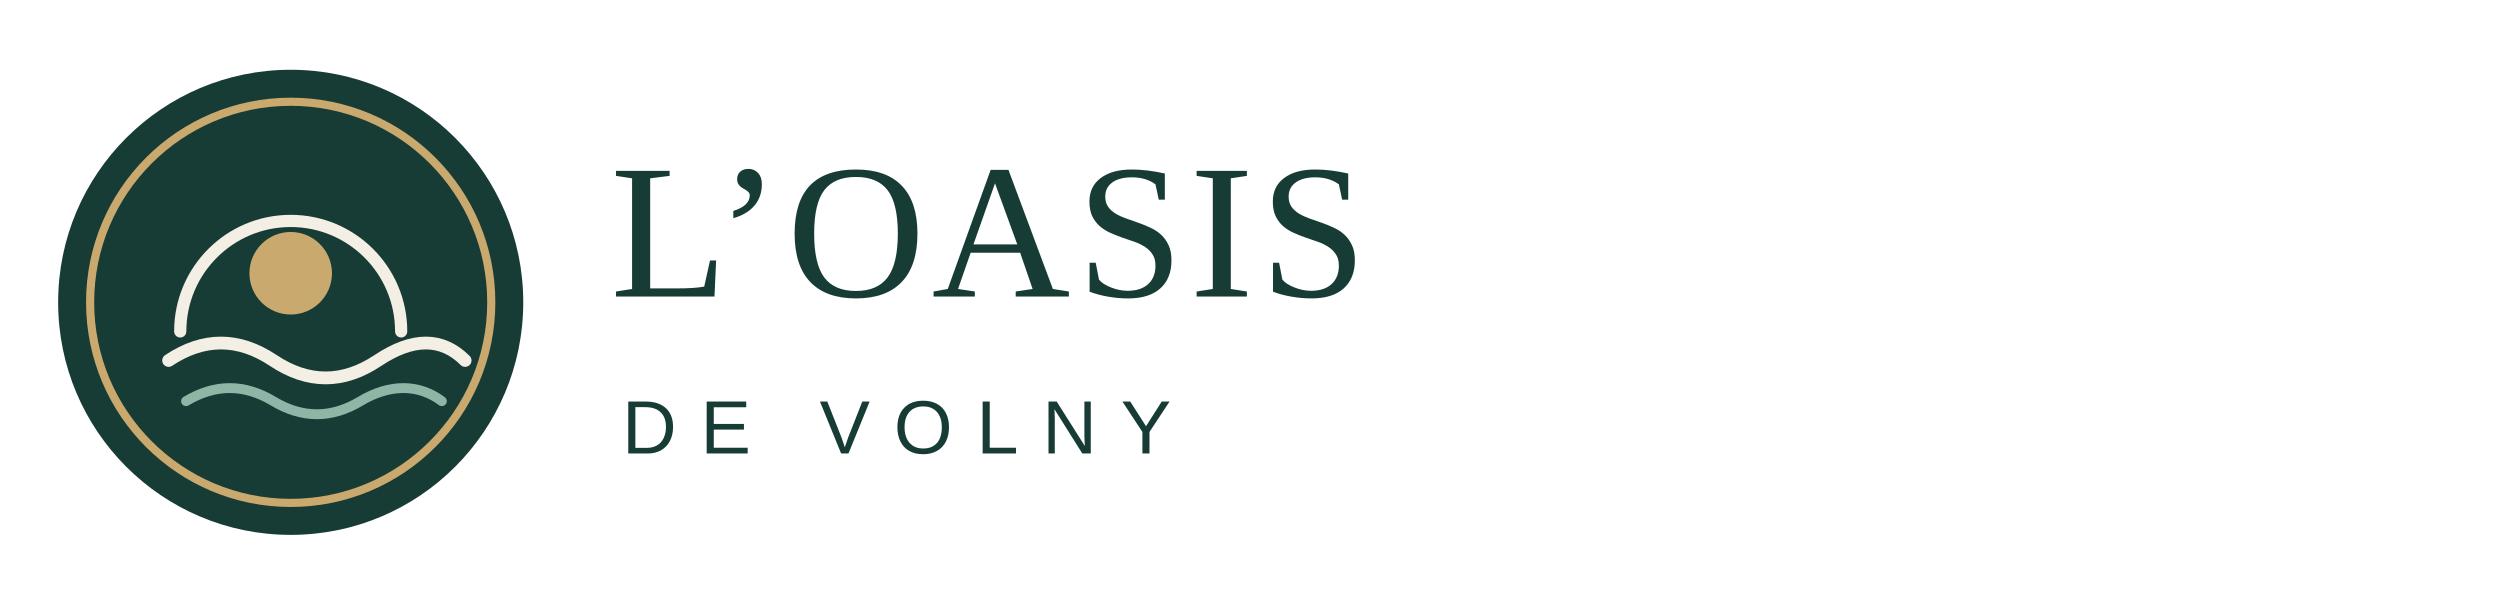
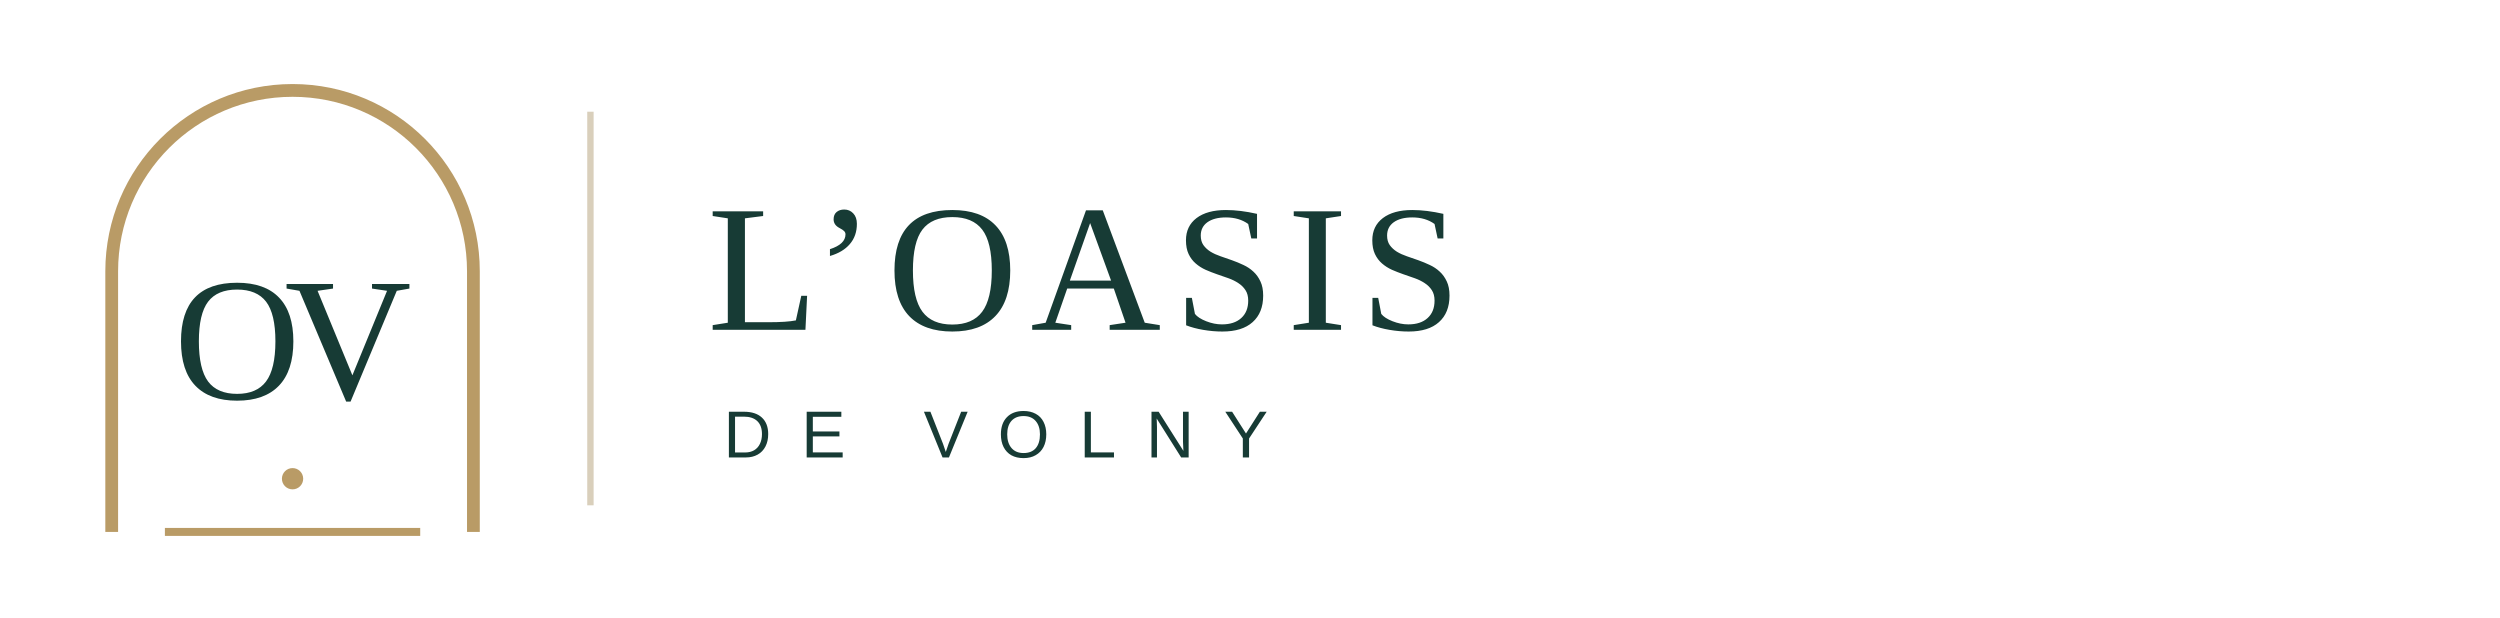
- <svg xmlns="http://www.w3.org/2000/svg" viewBox="0 0 430 104" role="img" aria-labelledby="title desc">
-   <g transform="translate(6 8)">
-     <circle cx="44" cy="44" r="40" fill="#173b35" />
-     <circle cx="44" cy="44" r="34.5" fill="none" stroke="#c9a96e" stroke-width="1.4" />
-     <path d="M25 49a19 19 0 0 1 38 0" fill="none" stroke="#f4efe4" stroke-width="2.1" stroke-linecap="round" />
-     <circle cx="44" cy="39" r="7.1" fill="#c9a96e" />
-     <path d="M23 54c6-4 12-4 18 0s12 4 18 0 11-4 15 0" fill="none" stroke="#f4efe4" stroke-width="2.2" stroke-linecap="round" />
-     <path d="M26 61c5-3 10-3 15 0s10 3 15 0 10-3 14 0" fill="none" stroke="#8fb5a6" stroke-width="1.7" stroke-linecap="round" />
+ <svg xmlns="http://www.w3.org/2000/svg" viewBox="0 0 470 116" role="img" aria-labelledby="title desc">
+   <g transform="translate(11 8)">
+     <path d="M10 92V43a34 34 0 0 1 68 0v49" fill="none" stroke="#b99b66" stroke-width="2.4" />
+     <path d="M20 92h48" fill="none" stroke="#b99b66" stroke-width="1.5" />
+     <text x="44" y="67" text-anchor="middle" fill="#173b35" font-family="Georgia, 'Times New Roman', serif" font-size="33" letter-spacing="-3">OV</text>
+     <circle cx="44" cy="82" r="2" fill="#b99b66" />
  </g>
+   <path d="M111 21v74" fill="none" stroke="#d9cfbb" stroke-width="1.2" />
  <g fill="#173b35">
-     <text x="105" y="51" font-family="Georgia, 'Times New Roman', serif" font-size="33" letter-spacing="1.1">L’OASIS</text>
-     <text x="107" y="78" font-family="Arial, Helvetica, sans-serif" font-size="13" font-weight="500" letter-spacing="4.1">DE VOLNY</text>
+     <text x="133" y="62" font-family="Georgia, 'Times New Roman', serif" font-size="34" letter-spacing="2.4">L’OASIS</text>
+     <text x="136" y="86" font-family="Arial, Helvetica, sans-serif" font-size="12.5" font-weight="500" letter-spacing="5.6">DE VOLNY</text>
  </g>
</svg>
